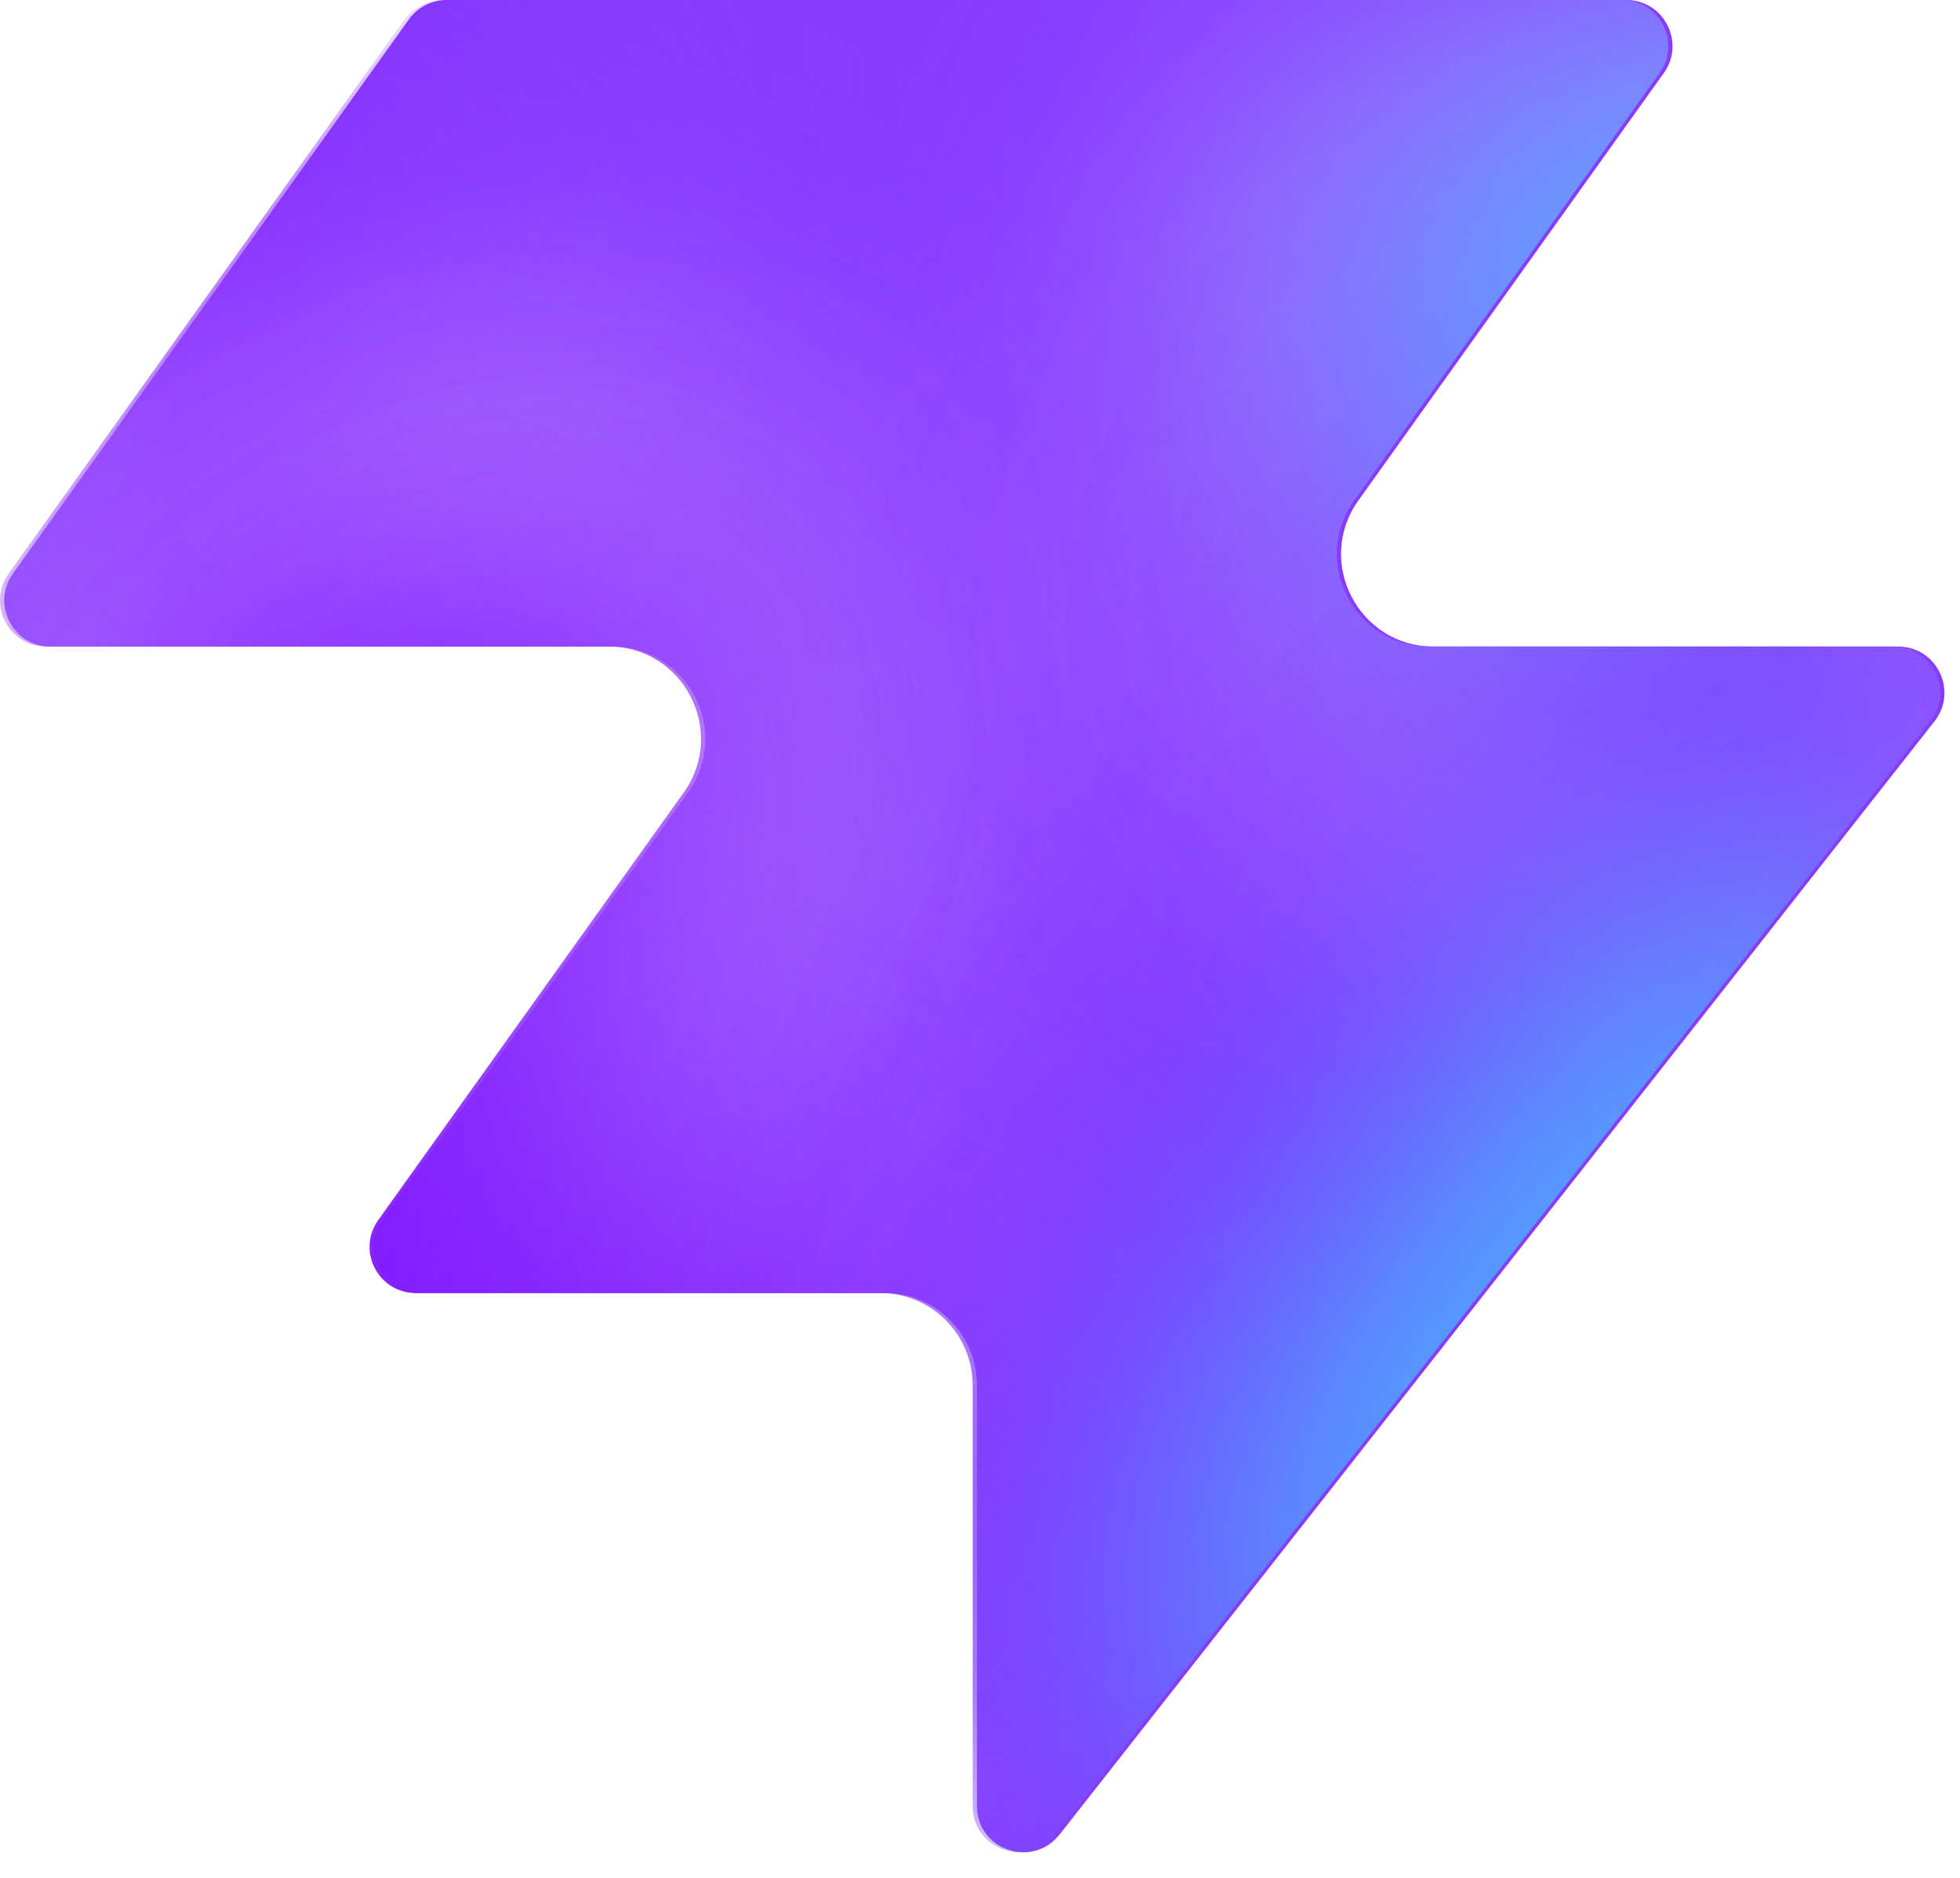
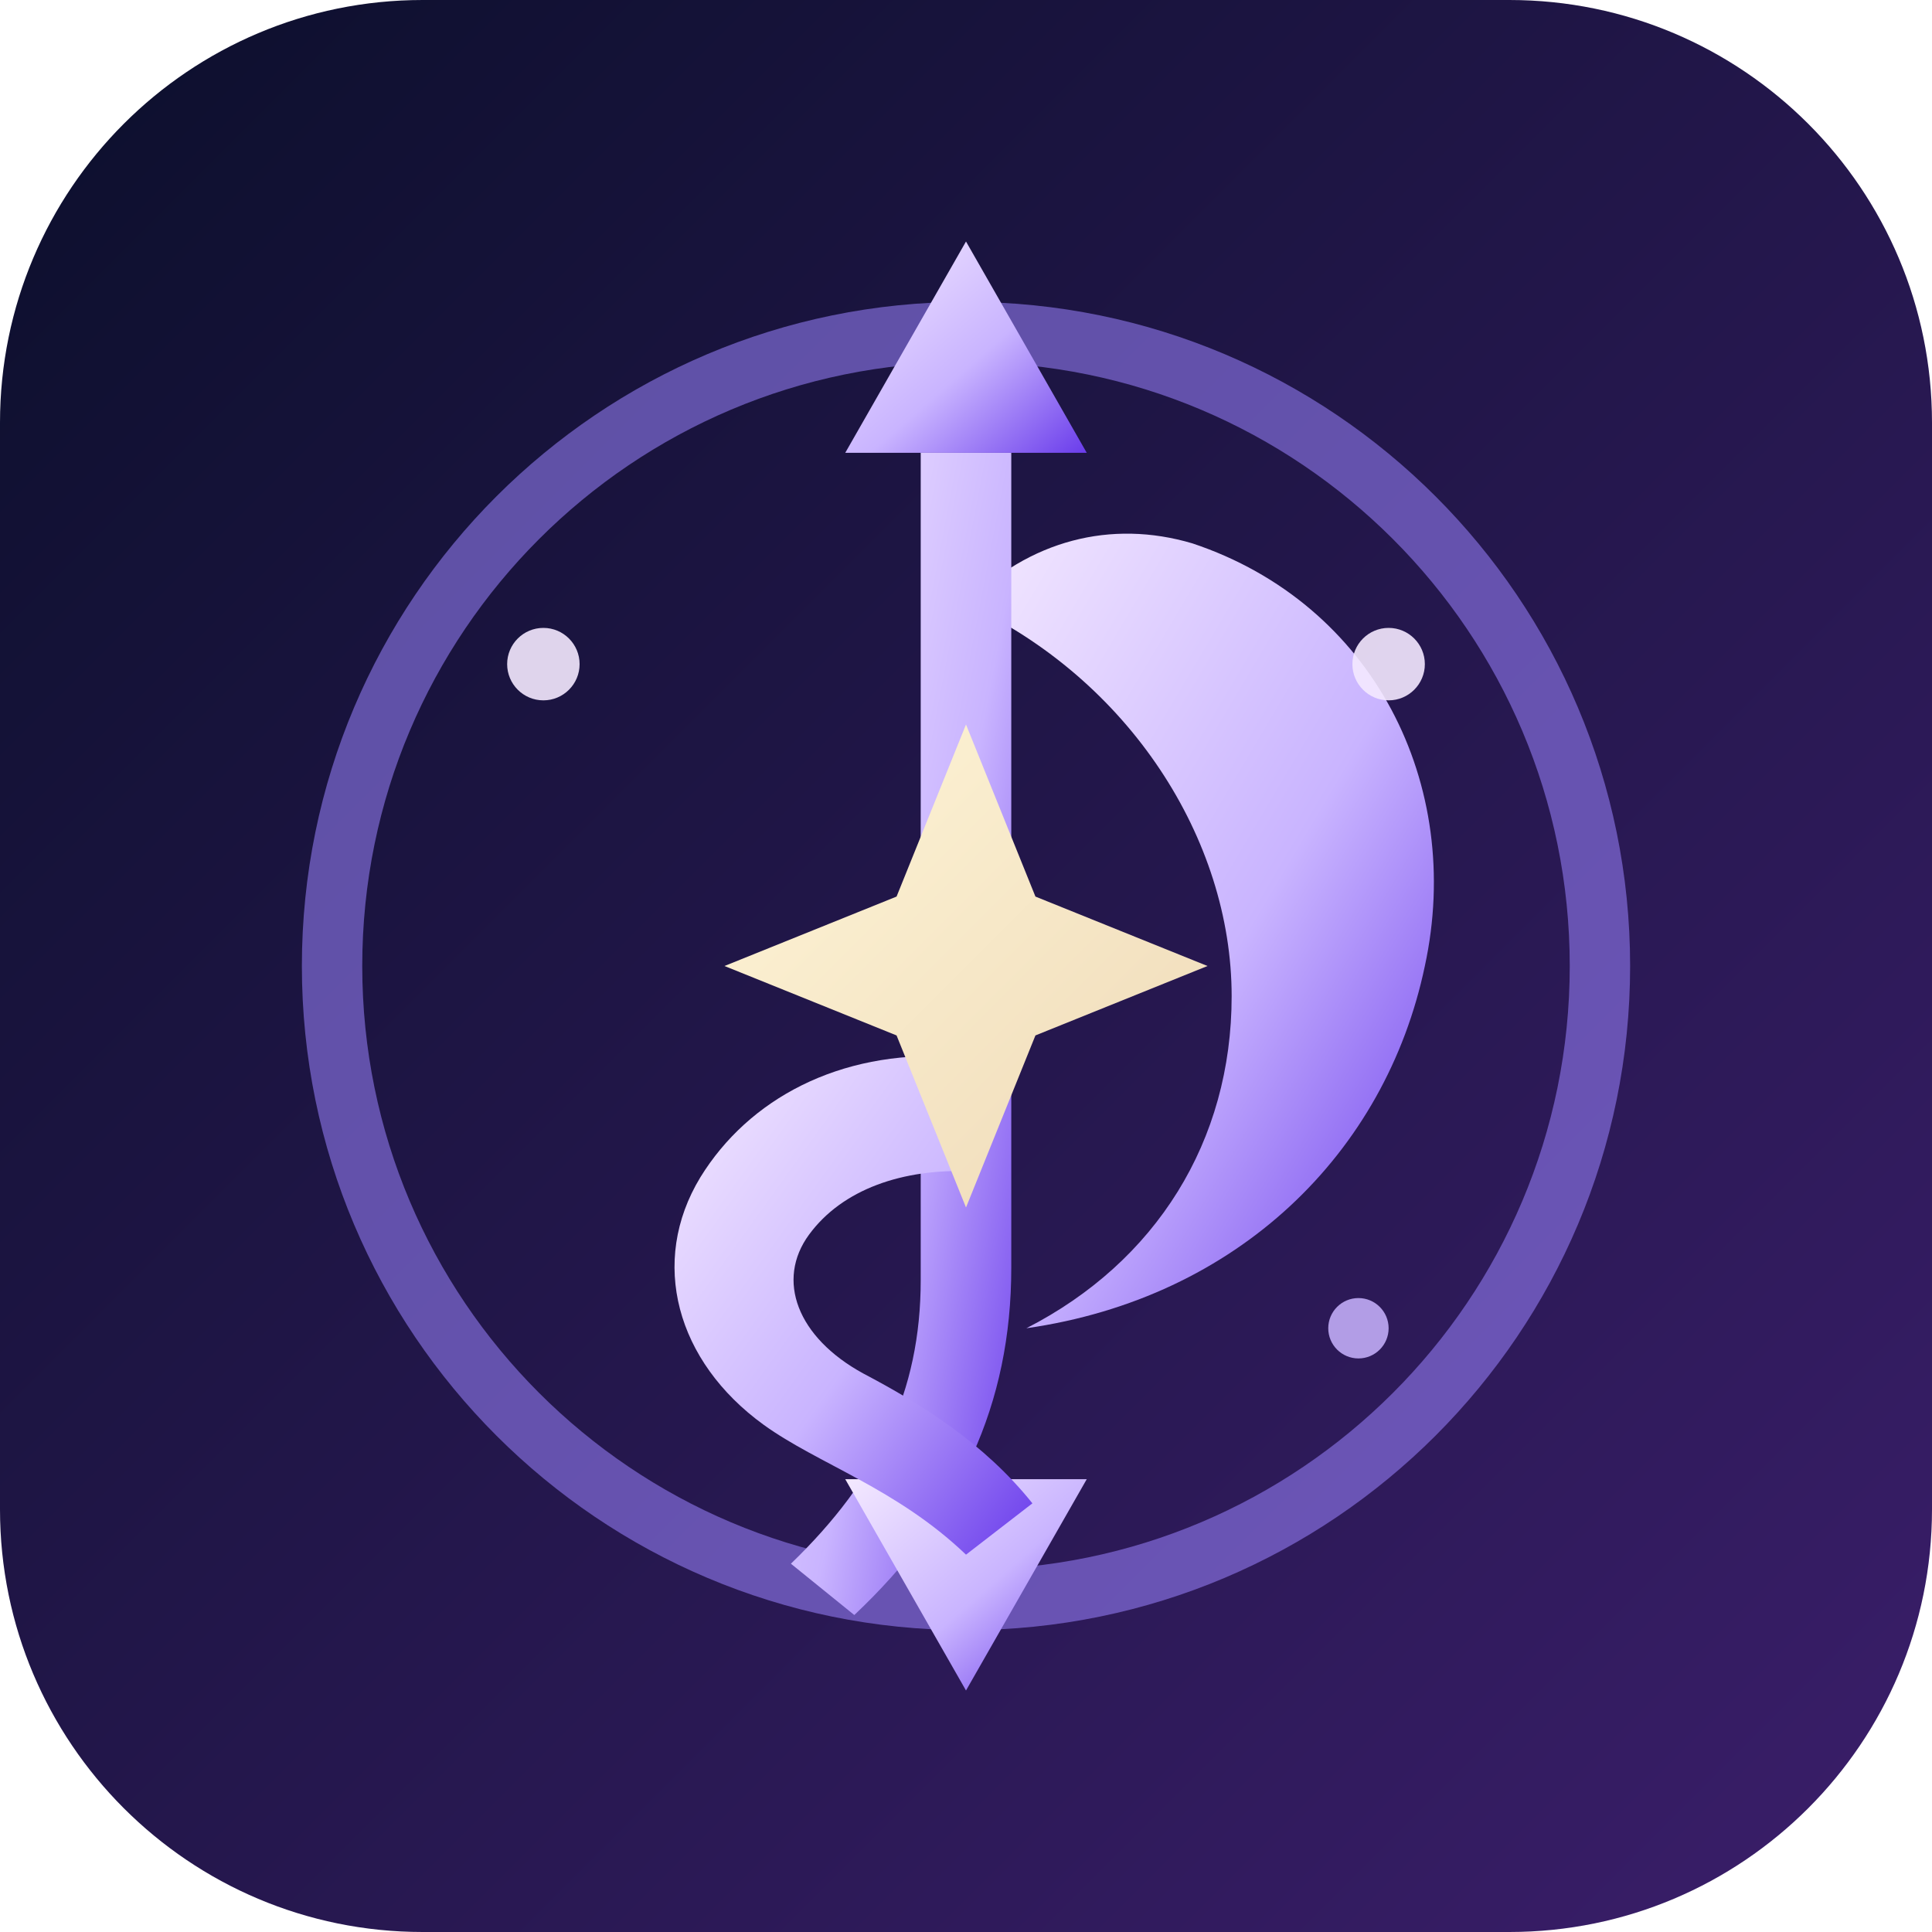
- <svg xmlns="http://www.w3.org/2000/svg" width="48" height="46" fill="none" viewBox="0 0 48 46">
-   <path fill="#863bff" d="M25.946 44.938c-.664.845-2.021.375-2.021-.698V33.937a2.26 2.26 0 0 0-2.262-2.262H10.287c-.92 0-1.456-1.04-.92-1.788l7.48-10.471c1.07-1.497 0-3.578-1.842-3.578H1.237c-.92 0-1.456-1.04-.92-1.788L10.013.474c.214-.297.556-.474.92-.474h28.894c.92 0 1.456 1.04.92 1.788l-7.48 10.471c-1.07 1.498 0 3.579 1.842 3.579h11.377c.943 0 1.473 1.088.89 1.83L25.947 44.94z" style="fill:#863bff;fill:color(display-p3 .525 .23 1);fill-opacity:1" />
-   <mask id="a" width="48" height="46" x="0" y="0" maskUnits="userSpaceOnUse" style="mask-type:alpha">
-     <path fill="#000" d="M25.842 44.938c-.664.844-2.021.375-2.021-.698V33.937a2.26 2.26 0 0 0-2.262-2.262H10.183c-.92 0-1.456-1.04-.92-1.788l7.48-10.471c1.07-1.498 0-3.579-1.842-3.579H1.133c-.92 0-1.456-1.04-.92-1.787L9.91.473c.214-.297.556-.474.92-.474h28.894c.92 0 1.456 1.04.92 1.788l-7.48 10.471c-1.07 1.498 0 3.578 1.842 3.578h11.377c.943 0 1.473 1.088.89 1.832L25.843 44.94z" style="fill:#000;fill-opacity:1" />
-   </mask>
-   <g mask="url(#a)">
-     <g filter="url(#b)">
-       <ellipse cx="5.508" cy="14.704" fill="#ede6ff" rx="5.508" ry="14.704" style="fill:#ede6ff;fill:color(display-p3 .927 .903 1);fill-opacity:1" transform="matrix(.00324 1 1 -.00324 -4.47 31.516)" />
-     </g>
-     <g filter="url(#c)">
-       <ellipse cx="10.399" cy="29.851" fill="#ede6ff" rx="10.399" ry="29.851" style="fill:#ede6ff;fill:color(display-p3 .927 .903 1);fill-opacity:1" transform="matrix(.00324 1 1 -.00324 -39.328 7.883)" />
-     </g>
-     <g filter="url(#d)">
-       <ellipse cx="5.508" cy="30.487" fill="#7e14ff" rx="5.508" ry="30.487" style="fill:#7e14ff;fill:color(display-p3 .492 .077 1);fill-opacity:1" transform="rotate(89.814 -25.913 -14.639)scale(1 -1)" />
-     </g>
-     <g filter="url(#e)">
-       <ellipse cx="5.508" cy="30.599" fill="#7e14ff" rx="5.508" ry="30.599" style="fill:#7e14ff;fill:color(display-p3 .492 .077 1);fill-opacity:1" transform="rotate(89.814 -32.644 -3.334)scale(1 -1)" />
-     </g>
-     <g filter="url(#f)">
-       <ellipse cx="5.508" cy="30.599" fill="#7e14ff" rx="5.508" ry="30.599" style="fill:#7e14ff;fill:color(display-p3 .492 .077 1);fill-opacity:1" transform="matrix(.00324 1 1 -.00324 -34.34 30.47)" />
-     </g>
-     <g filter="url(#g)">
-       <ellipse cx="14.072" cy="22.078" fill="#ede6ff" rx="14.072" ry="22.078" style="fill:#ede6ff;fill:color(display-p3 .927 .903 1);fill-opacity:1" transform="rotate(93.35 24.506 48.493)scale(-1 1)" />
-     </g>
-     <g filter="url(#h)">
-       <ellipse cx="3.47" cy="21.501" fill="#7e14ff" rx="3.47" ry="21.501" style="fill:#7e14ff;fill:color(display-p3 .492 .077 1);fill-opacity:1" transform="rotate(89.009 28.708 47.59)scale(-1 1)" />
-     </g>
-     <g filter="url(#i)">
-       <ellipse cx="3.47" cy="21.501" fill="#7e14ff" rx="3.47" ry="21.501" style="fill:#7e14ff;fill:color(display-p3 .492 .077 1);fill-opacity:1" transform="rotate(89.009 28.708 47.59)scale(-1 1)" />
-     </g>
-     <g filter="url(#j)">
-       <ellipse cx=".387" cy="8.972" fill="#7e14ff" rx="4.407" ry="29.108" style="fill:#7e14ff;fill:color(display-p3 .492 .077 1);fill-opacity:1" transform="rotate(39.51 .387 8.972)" />
-     </g>
-     <g filter="url(#k)">
-       <ellipse cx="47.523" cy="-6.092" fill="#7e14ff" rx="4.407" ry="29.108" style="fill:#7e14ff;fill:color(display-p3 .492 .077 1);fill-opacity:1" transform="rotate(37.892 47.523 -6.092)" />
-     </g>
-     <g filter="url(#l)">
-       <ellipse cx="41.412" cy="6.333" fill="#47bfff" rx="5.971" ry="9.665" style="fill:#47bfff;fill:color(display-p3 .28 .748 1);fill-opacity:1" transform="rotate(37.892 41.412 6.333)" />
-     </g>
-     <g filter="url(#m)">
-       <ellipse cx="-1.879" cy="38.332" fill="#7e14ff" rx="4.407" ry="29.108" style="fill:#7e14ff;fill:color(display-p3 .492 .077 1);fill-opacity:1" transform="rotate(37.892 -1.88 38.332)" />
-     </g>
-     <g filter="url(#n)">
-       <ellipse cx="-1.879" cy="38.332" fill="#7e14ff" rx="4.407" ry="29.108" style="fill:#7e14ff;fill:color(display-p3 .492 .077 1);fill-opacity:1" transform="rotate(37.892 -1.88 38.332)" />
-     </g>
-     <g filter="url(#o)">
-       <ellipse cx="35.651" cy="29.907" fill="#7e14ff" rx="4.407" ry="29.108" style="fill:#7e14ff;fill:color(display-p3 .492 .077 1);fill-opacity:1" transform="rotate(37.892 35.651 29.907)" />
-     </g>
-     <g filter="url(#p)">
-       <ellipse cx="38.418" cy="32.4" fill="#47bfff" rx="5.971" ry="15.297" style="fill:#47bfff;fill:color(display-p3 .28 .748 1);fill-opacity:1" transform="rotate(37.892 38.418 32.4)" />
-     </g>
+ <svg xmlns="http://www.w3.org/2000/svg" viewBox="0 0 64 64">
+   <defs>
+     <linearGradient id="bg" x1="0" y1="0" x2="1" y2="1">
+       <stop offset="0%" stop-color="#0B0F2B" />
+       <stop offset="100%" stop-color="#3B1E6B" />
+     </linearGradient>
+     <linearGradient id="rune" x1="0" y1="0" x2="1" y2="1">
+       <stop offset="0%" stop-color="#F4E9FF" />
+       <stop offset="55%" stop-color="#C9B4FF" />
+       <stop offset="100%" stop-color="#6A3CEB" />
+     </linearGradient>
+     <linearGradient id="star" x1="0" y1="0" x2="1" y2="1">
+       <stop offset="0%" stop-color="#FFF6D8" />
+       <stop offset="100%" stop-color="#EED9B7" />
+     </linearGradient>
+   </defs>
+   <rect width="64" height="64" rx="14" fill="url(#bg)" />
+   <circle cx="32" cy="32" r="21" fill="none" stroke="#9B83FF" stroke-width="2" opacity="0.55" />
+   <g fill="url(#rune)">
+     <path d="M39.5 18          C45.5 20 48.5 26 47.2 32          C45.9 38.2 41 43 34 44          C38.3 41.8 40.8 37.8 40.8 33          C40.8 27.8 37.4 22.5 32 20          C34.1 17.9 36.8 17.2 39.5 18Z" />
+     <path d="M30.5 15          L33.5 15          L33.5 42          C33.5 46.5 31.8 50.2 28.3 53.5          L26.2 51.8          C29.1 49 30.5 46.1 30.5 42.4Z" />
+     <path d="M32 8 L36 15 L28 15 Z" />
+     <path d="M32 56 L36 49 L28 49 Z" />
+     <path d="M31.5 35          C27.8 34.8 24.8 36.4 23.2 39          C21.5 41.8 22.4 45.1 25.3 47.2          C27.1 48.5 29.7 49.3 32 51.5          L34.2 49.8          C32.6 47.8 30.5 46.5 28.6 45.5          C26.4 44.3 25.7 42.4 26.8 40.9          C27.9 39.4 29.9 38.7 32.2 38.8Z" />
  </g>
-   <defs>
-     <filter id="b" width="60.045" height="41.654" x="-19.77" y="16.149" color-interpolation-filters="sRGB" filterUnits="userSpaceOnUse">
-       <feFlood flood-opacity="0" result="BackgroundImageFix" />
-       <feBlend in="SourceGraphic" in2="BackgroundImageFix" result="shape" />
-       <feGaussianBlur result="effect1_foregroundBlur_2002_17158" stdDeviation="7.659" />
-     </filter>
-     <filter id="c" width="90.34" height="51.437" x="-54.613" y="-7.533" color-interpolation-filters="sRGB" filterUnits="userSpaceOnUse">
-       <feFlood flood-opacity="0" result="BackgroundImageFix" />
-       <feBlend in="SourceGraphic" in2="BackgroundImageFix" result="shape" />
-       <feGaussianBlur result="effect1_foregroundBlur_2002_17158" stdDeviation="7.659" />
-     </filter>
-     <filter id="d" width="79.355" height="29.4" x="-49.64" y="2.03" color-interpolation-filters="sRGB" filterUnits="userSpaceOnUse">
-       <feFlood flood-opacity="0" result="BackgroundImageFix" />
-       <feBlend in="SourceGraphic" in2="BackgroundImageFix" result="shape" />
-       <feGaussianBlur result="effect1_foregroundBlur_2002_17158" stdDeviation="4.596" />
-     </filter>
-     <filter id="e" width="79.579" height="29.4" x="-45.045" y="20.029" color-interpolation-filters="sRGB" filterUnits="userSpaceOnUse">
-       <feFlood flood-opacity="0" result="BackgroundImageFix" />
-       <feBlend in="SourceGraphic" in2="BackgroundImageFix" result="shape" />
-       <feGaussianBlur result="effect1_foregroundBlur_2002_17158" stdDeviation="4.596" />
-     </filter>
-     <filter id="f" width="79.579" height="29.4" x="-43.513" y="21.178" color-interpolation-filters="sRGB" filterUnits="userSpaceOnUse">
-       <feFlood flood-opacity="0" result="BackgroundImageFix" />
-       <feBlend in="SourceGraphic" in2="BackgroundImageFix" result="shape" />
-       <feGaussianBlur result="effect1_foregroundBlur_2002_17158" stdDeviation="4.596" />
-     </filter>
-     <filter id="g" width="74.749" height="58.852" x="15.756" y="-17.901" color-interpolation-filters="sRGB" filterUnits="userSpaceOnUse">
-       <feFlood flood-opacity="0" result="BackgroundImageFix" />
-       <feBlend in="SourceGraphic" in2="BackgroundImageFix" result="shape" />
-       <feGaussianBlur result="effect1_foregroundBlur_2002_17158" stdDeviation="7.659" />
-     </filter>
-     <filter id="h" width="61.377" height="25.362" x="23.548" y="2.284" color-interpolation-filters="sRGB" filterUnits="userSpaceOnUse">
-       <feFlood flood-opacity="0" result="BackgroundImageFix" />
-       <feBlend in="SourceGraphic" in2="BackgroundImageFix" result="shape" />
-       <feGaussianBlur result="effect1_foregroundBlur_2002_17158" stdDeviation="4.596" />
-     </filter>
-     <filter id="i" width="61.377" height="25.362" x="23.548" y="2.284" color-interpolation-filters="sRGB" filterUnits="userSpaceOnUse">
-       <feFlood flood-opacity="0" result="BackgroundImageFix" />
-       <feBlend in="SourceGraphic" in2="BackgroundImageFix" result="shape" />
-       <feGaussianBlur result="effect1_foregroundBlur_2002_17158" stdDeviation="4.596" />
-     </filter>
-     <filter id="j" width="56.045" height="63.649" x="-27.636" y="-22.853" color-interpolation-filters="sRGB" filterUnits="userSpaceOnUse">
-       <feFlood flood-opacity="0" result="BackgroundImageFix" />
-       <feBlend in="SourceGraphic" in2="BackgroundImageFix" result="shape" />
-       <feGaussianBlur result="effect1_foregroundBlur_2002_17158" stdDeviation="4.596" />
-     </filter>
-     <filter id="k" width="54.814" height="64.646" x="20.116" y="-38.415" color-interpolation-filters="sRGB" filterUnits="userSpaceOnUse">
-       <feFlood flood-opacity="0" result="BackgroundImageFix" />
-       <feBlend in="SourceGraphic" in2="BackgroundImageFix" result="shape" />
-       <feGaussianBlur result="effect1_foregroundBlur_2002_17158" stdDeviation="4.596" />
-     </filter>
-     <filter id="l" width="33.541" height="35.313" x="24.641" y="-11.323" color-interpolation-filters="sRGB" filterUnits="userSpaceOnUse">
-       <feFlood flood-opacity="0" result="BackgroundImageFix" />
-       <feBlend in="SourceGraphic" in2="BackgroundImageFix" result="shape" />
-       <feGaussianBlur result="effect1_foregroundBlur_2002_17158" stdDeviation="4.596" />
-     </filter>
-     <filter id="m" width="54.814" height="64.646" x="-29.286" y="6.009" color-interpolation-filters="sRGB" filterUnits="userSpaceOnUse">
-       <feFlood flood-opacity="0" result="BackgroundImageFix" />
-       <feBlend in="SourceGraphic" in2="BackgroundImageFix" result="shape" />
-       <feGaussianBlur result="effect1_foregroundBlur_2002_17158" stdDeviation="4.596" />
-     </filter>
-     <filter id="n" width="54.814" height="64.646" x="-29.286" y="6.009" color-interpolation-filters="sRGB" filterUnits="userSpaceOnUse">
-       <feFlood flood-opacity="0" result="BackgroundImageFix" />
-       <feBlend in="SourceGraphic" in2="BackgroundImageFix" result="shape" />
-       <feGaussianBlur result="effect1_foregroundBlur_2002_17158" stdDeviation="4.596" />
-     </filter>
-     <filter id="o" width="54.814" height="64.646" x="8.244" y="-2.416" color-interpolation-filters="sRGB" filterUnits="userSpaceOnUse">
-       <feFlood flood-opacity="0" result="BackgroundImageFix" />
-       <feBlend in="SourceGraphic" in2="BackgroundImageFix" result="shape" />
-       <feGaussianBlur result="effect1_foregroundBlur_2002_17158" stdDeviation="4.596" />
-     </filter>
-     <filter id="p" width="39.409" height="43.623" x="18.713" y="10.588" color-interpolation-filters="sRGB" filterUnits="userSpaceOnUse">
-       <feFlood flood-opacity="0" result="BackgroundImageFix" />
-       <feBlend in="SourceGraphic" in2="BackgroundImageFix" result="shape" />
-       <feGaussianBlur result="effect1_foregroundBlur_2002_17158" stdDeviation="4.596" />
-     </filter>
-   </defs>
+   <path d="M32 24        L34.3 29.7        L40 32        L34.3 34.3        L32 40        L29.7 34.3        L24 32        L29.7 29.7 Z" fill="url(#star)" />
+   <circle cx="18" cy="22" r="1.2" fill="#F4E9FF" opacity="0.9" />
+   <circle cx="46" cy="22" r="1.2" fill="#F4E9FF" opacity="0.9" />
+   <circle cx="45" cy="44" r="1" fill="#C9B4FF" opacity="0.85" />
</svg>
